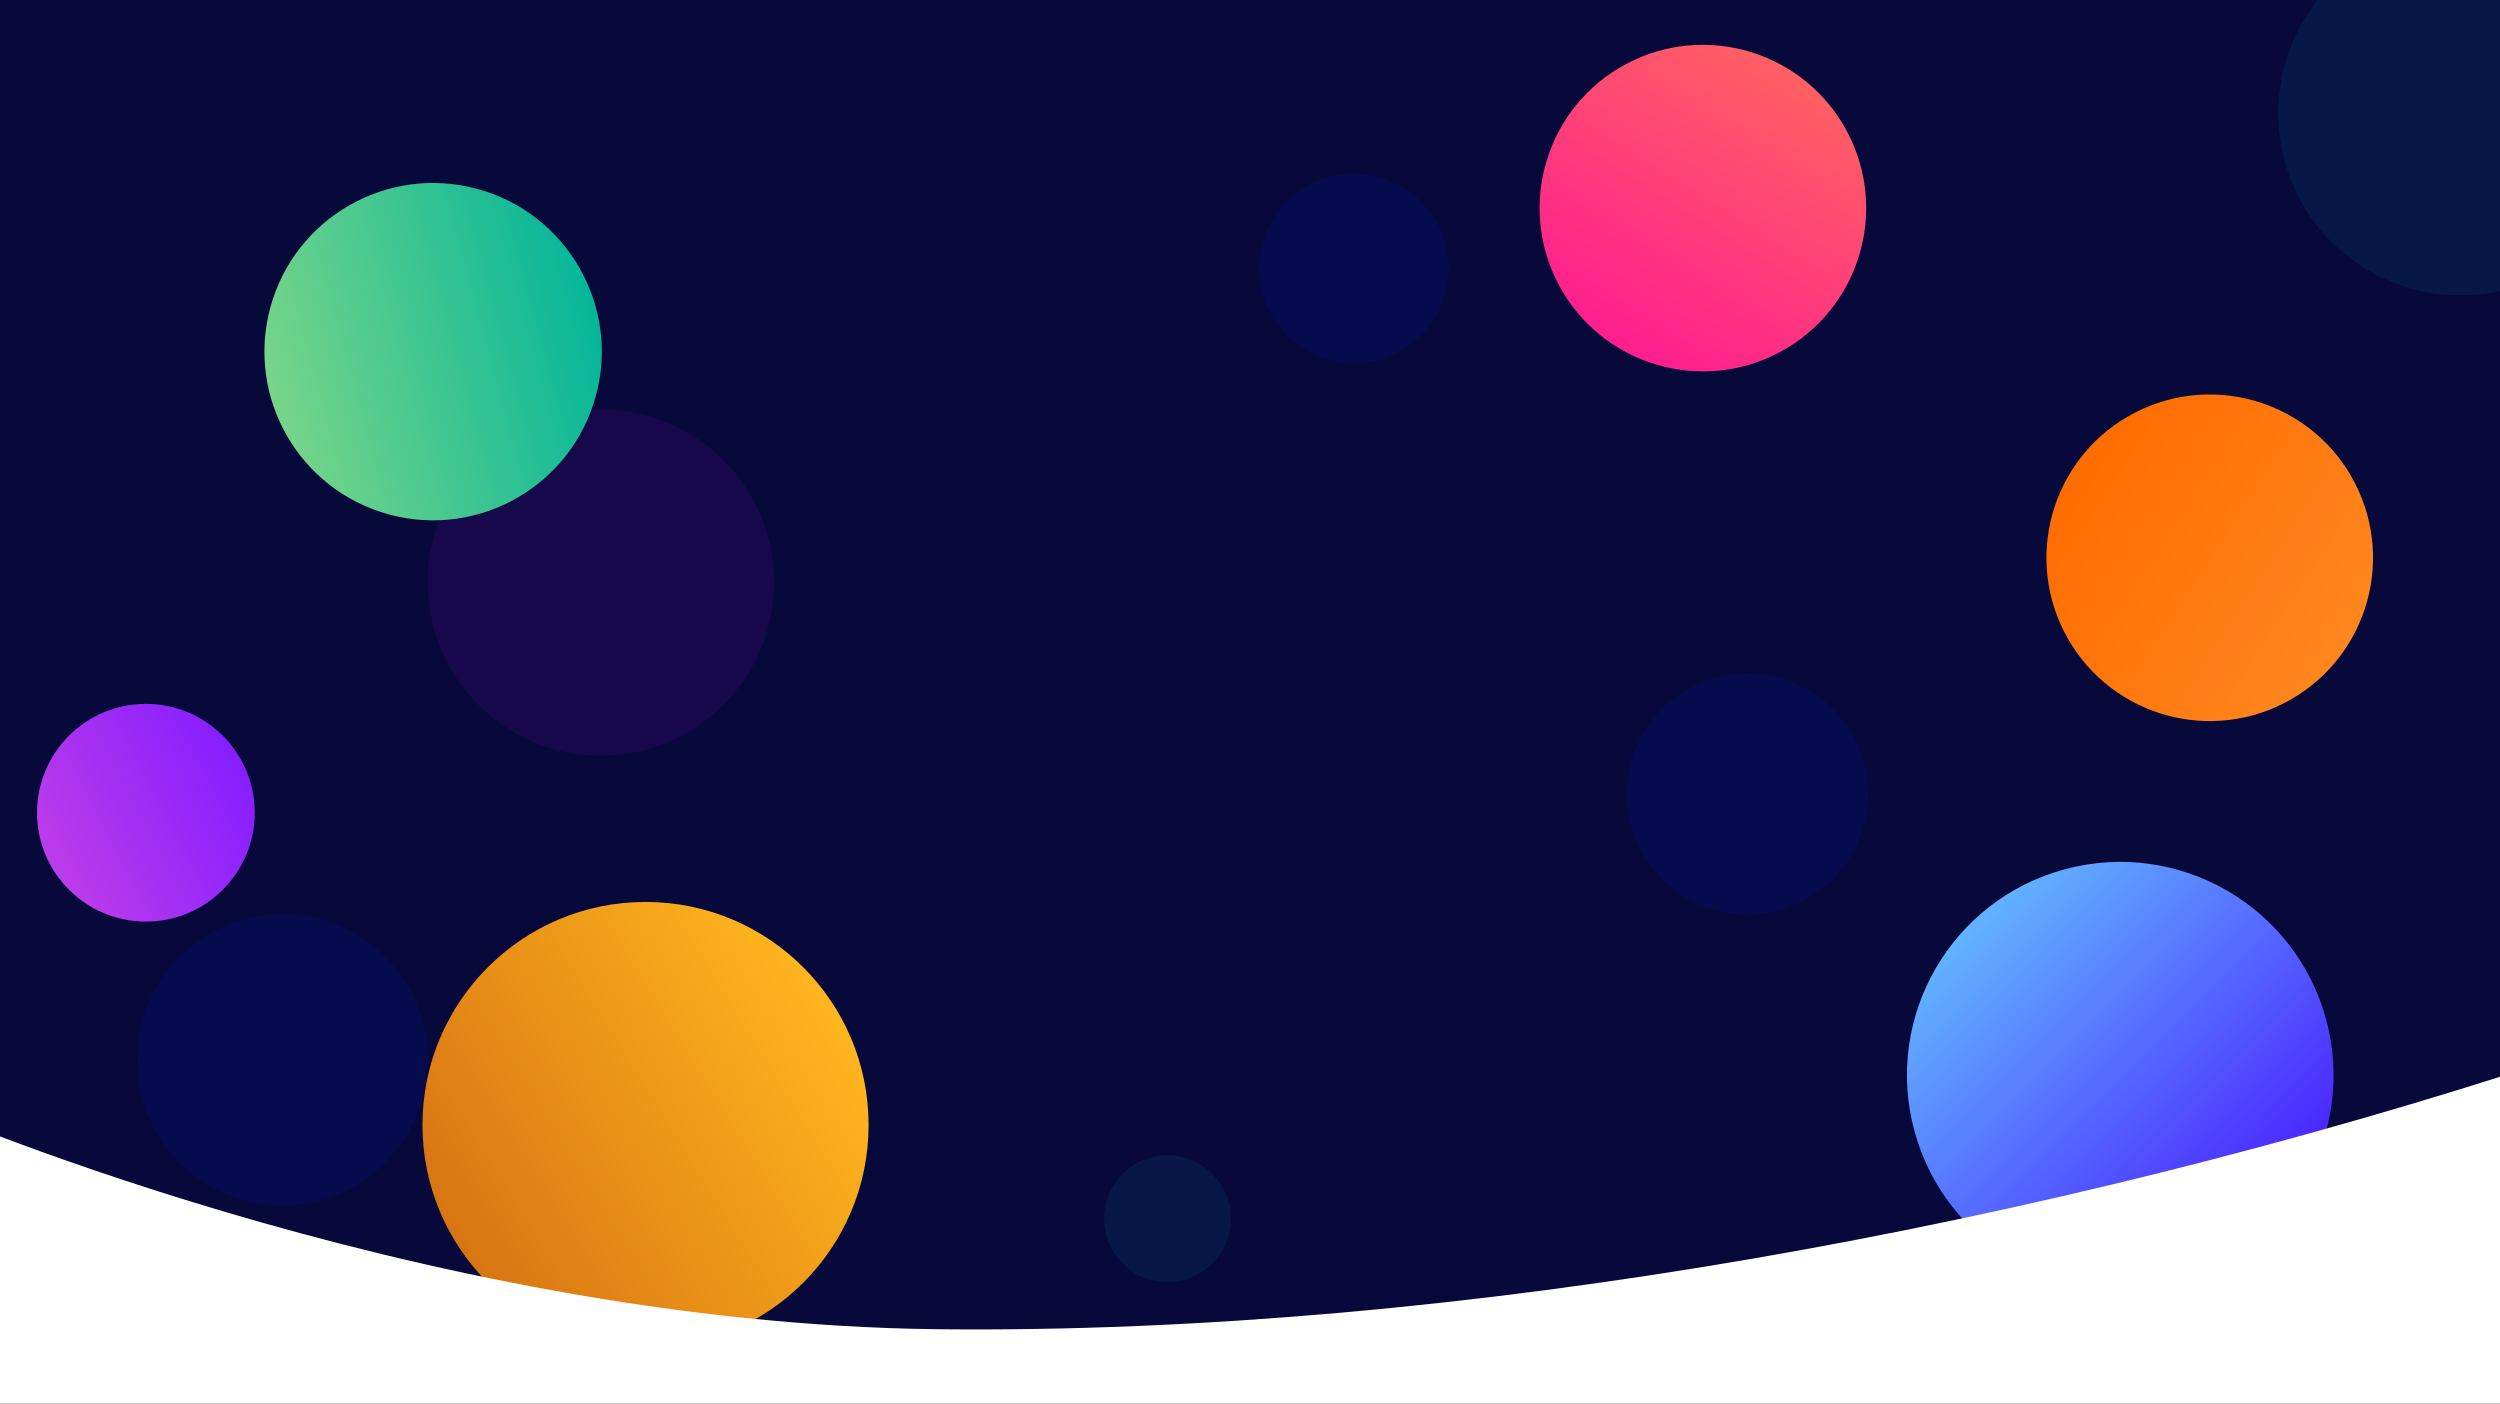
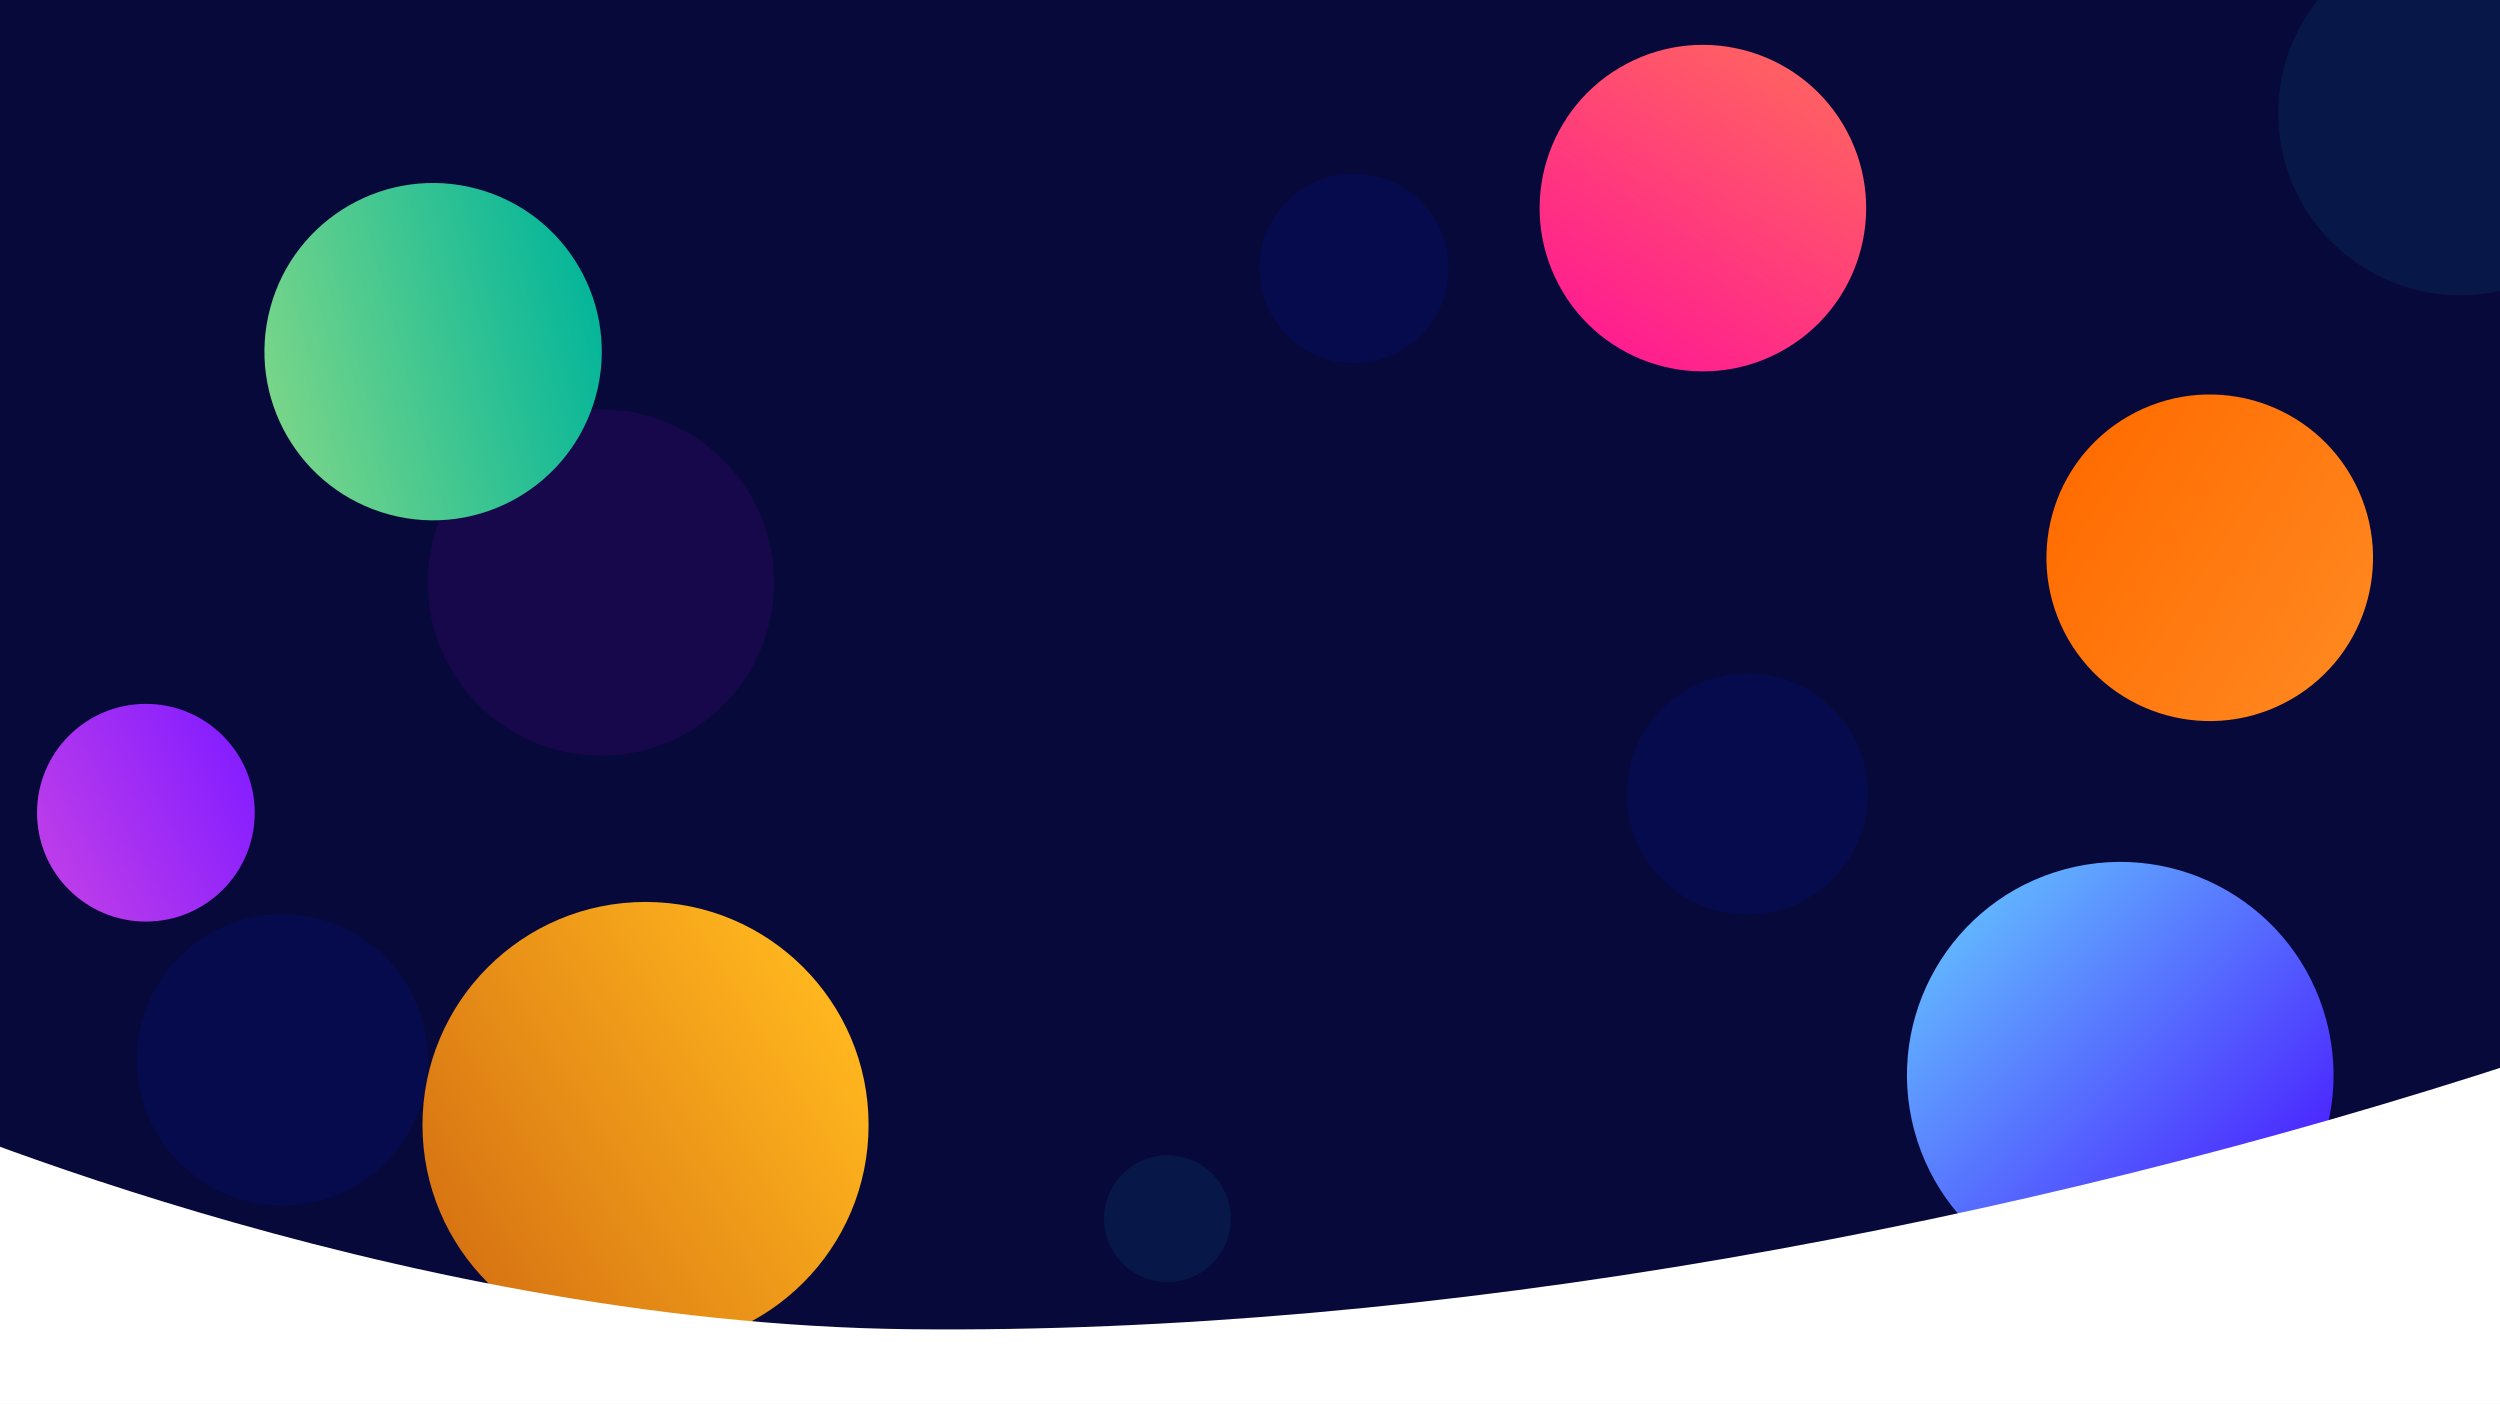
<svg xmlns="http://www.w3.org/2000/svg" viewBox="0 0 2160 1212.826">
  <defs>
    <style>.a{clip-path:url(#h);}.b{fill:#07093b;}.c{fill:#aa01dd;}.c,.d{opacity:0.1;}.d{fill:#0320ff;}.e{fill:#03e2ff;opacity:0.07;}.f{fill:url(#a);}.g{fill:url(#b);}.h{fill:url(#c);}.i{fill:url(#d);}.j{fill:url(#e);}.k{fill:url(#f);}.l{fill:#fff;}</style>
    <linearGradient id="a" x1="0.072" y1="0.756" x2="0.922" y2="0.23" gradientUnits="objectBoundingBox">
      <stop offset="0" stop-color="#ffb61e" />
      <stop offset="1" stop-color="#d87513" />
    </linearGradient>
    <linearGradient id="b" x1="0.072" y1="0.756" x2="0.96" y2="0.242" gradientUnits="objectBoundingBox">
      <stop offset="0" stop-color="#ff1e8f" />
      <stop offset="1" stop-color="#ff6262" />
    </linearGradient>
    <linearGradient id="c" x1="0.072" y1="0.756" x2="0.96" y2="0.242" gradientUnits="objectBoundingBox">
      <stop offset="0" stop-color="#ff861e" />
      <stop offset="1" stop-color="#ff6c00" />
    </linearGradient>
    <linearGradient id="d" x1="0.072" y1="0.756" x2="0.96" y2="0.242" gradientUnits="objectBoundingBox">
      <stop offset="0" stop-color="#491eff" />
      <stop offset="1" stop-color="#62b7ff" />
    </linearGradient>
    <linearGradient id="e" x1="0.072" y1="0.756" x2="0.96" y2="0.242" gradientUnits="objectBoundingBox">
      <stop offset="0" stop-color="#77d589" />
      <stop offset="1" stop-color="#02b59a" />
    </linearGradient>
    <linearGradient id="f" x1="0.072" y1="0.756" x2="2.06" y2="-0.283" gradientUnits="objectBoundingBox">
      <stop offset="0" stop-color="#861eff" />
      <stop offset="1" stop-color="#ff62cf" />
    </linearGradient>
    <clipPath id="h">
      <rect width="2160" height="1212.826" />
    </clipPath>
  </defs>
  <g id="g" class="a">
-     <rect class="b" width="2160" height="1213" />
+     <rect class="b" width="2160" height="1165" />
    <ellipse class="c" cx="149.55" cy="149.55" rx="149.55" ry="149.55" transform="translate(369.644 353.757)" />
    <circle class="d" cx="104.068" cy="104.068" r="104.068" transform="translate(1405.702 581.937)" />
    <ellipse class="d" cx="81.713" cy="81.713" rx="81.713" ry="81.713" transform="translate(1088.101 150.246)" />
    <circle class="d" cx="125.653" cy="125.653" r="125.653" transform="translate(118.338 790.073)" />
    <ellipse class="e" cx="54.732" cy="54.732" rx="54.732" ry="54.732" transform="translate(953.968 998.21)" />
    <circle class="e" cx="157.259" cy="157.259" r="157.259" transform="translate(1909.909 151.629) rotate(-59)" />
    <circle class="f" cx="192.719" cy="192.719" r="192.719" transform="translate(750.457 1164.719) rotate(180)" />
    <circle class="g" cx="141.07" cy="141.07" r="141.07" transform="matrix(0.883, -0.469, 0.469, 0.883, 1280.57, 121.411)" />
    <circle class="h" cx="141.07" cy="141.07" r="141.07" transform="matrix(-0.454, -0.891, 0.891, -0.454, 1847.565, 671.663)" />
    <circle class="i" cx="184.239" cy="184.239" r="184.239" transform="matrix(-0.259, -0.966, 0.966, -0.259, 1701.65, 1154.664)" />
    <circle class="j" cx="145.696" cy="145.696" r="145.696" transform="matrix(0.966, 0.259, -0.259, 0.966, 271.199, 125.362)" />
    <circle class="k" cx="94.047" cy="94.047" r="94.047" transform="translate(220.094 796.24) rotate(180)" />
-     <path class="l" d="M831.357,2091.193s437.231,193.739,890.116,198.5,958.242-89.669,1394.958-232.721c53.7,214.926,49.363,417.627,49.363,417.627H831.357Z" transform="translate(-911 -1141.243)" />
+     <path class="l" d="M831.357,2091.193s437.231,193.739,890.116,198.5,958.242-89.669,1394.958-232.721c53.7,214.926,49.363,417.627,49.363,417.627H831.357Z" transform="translate(-935 -1141.243)" />
  </g>
</svg>
